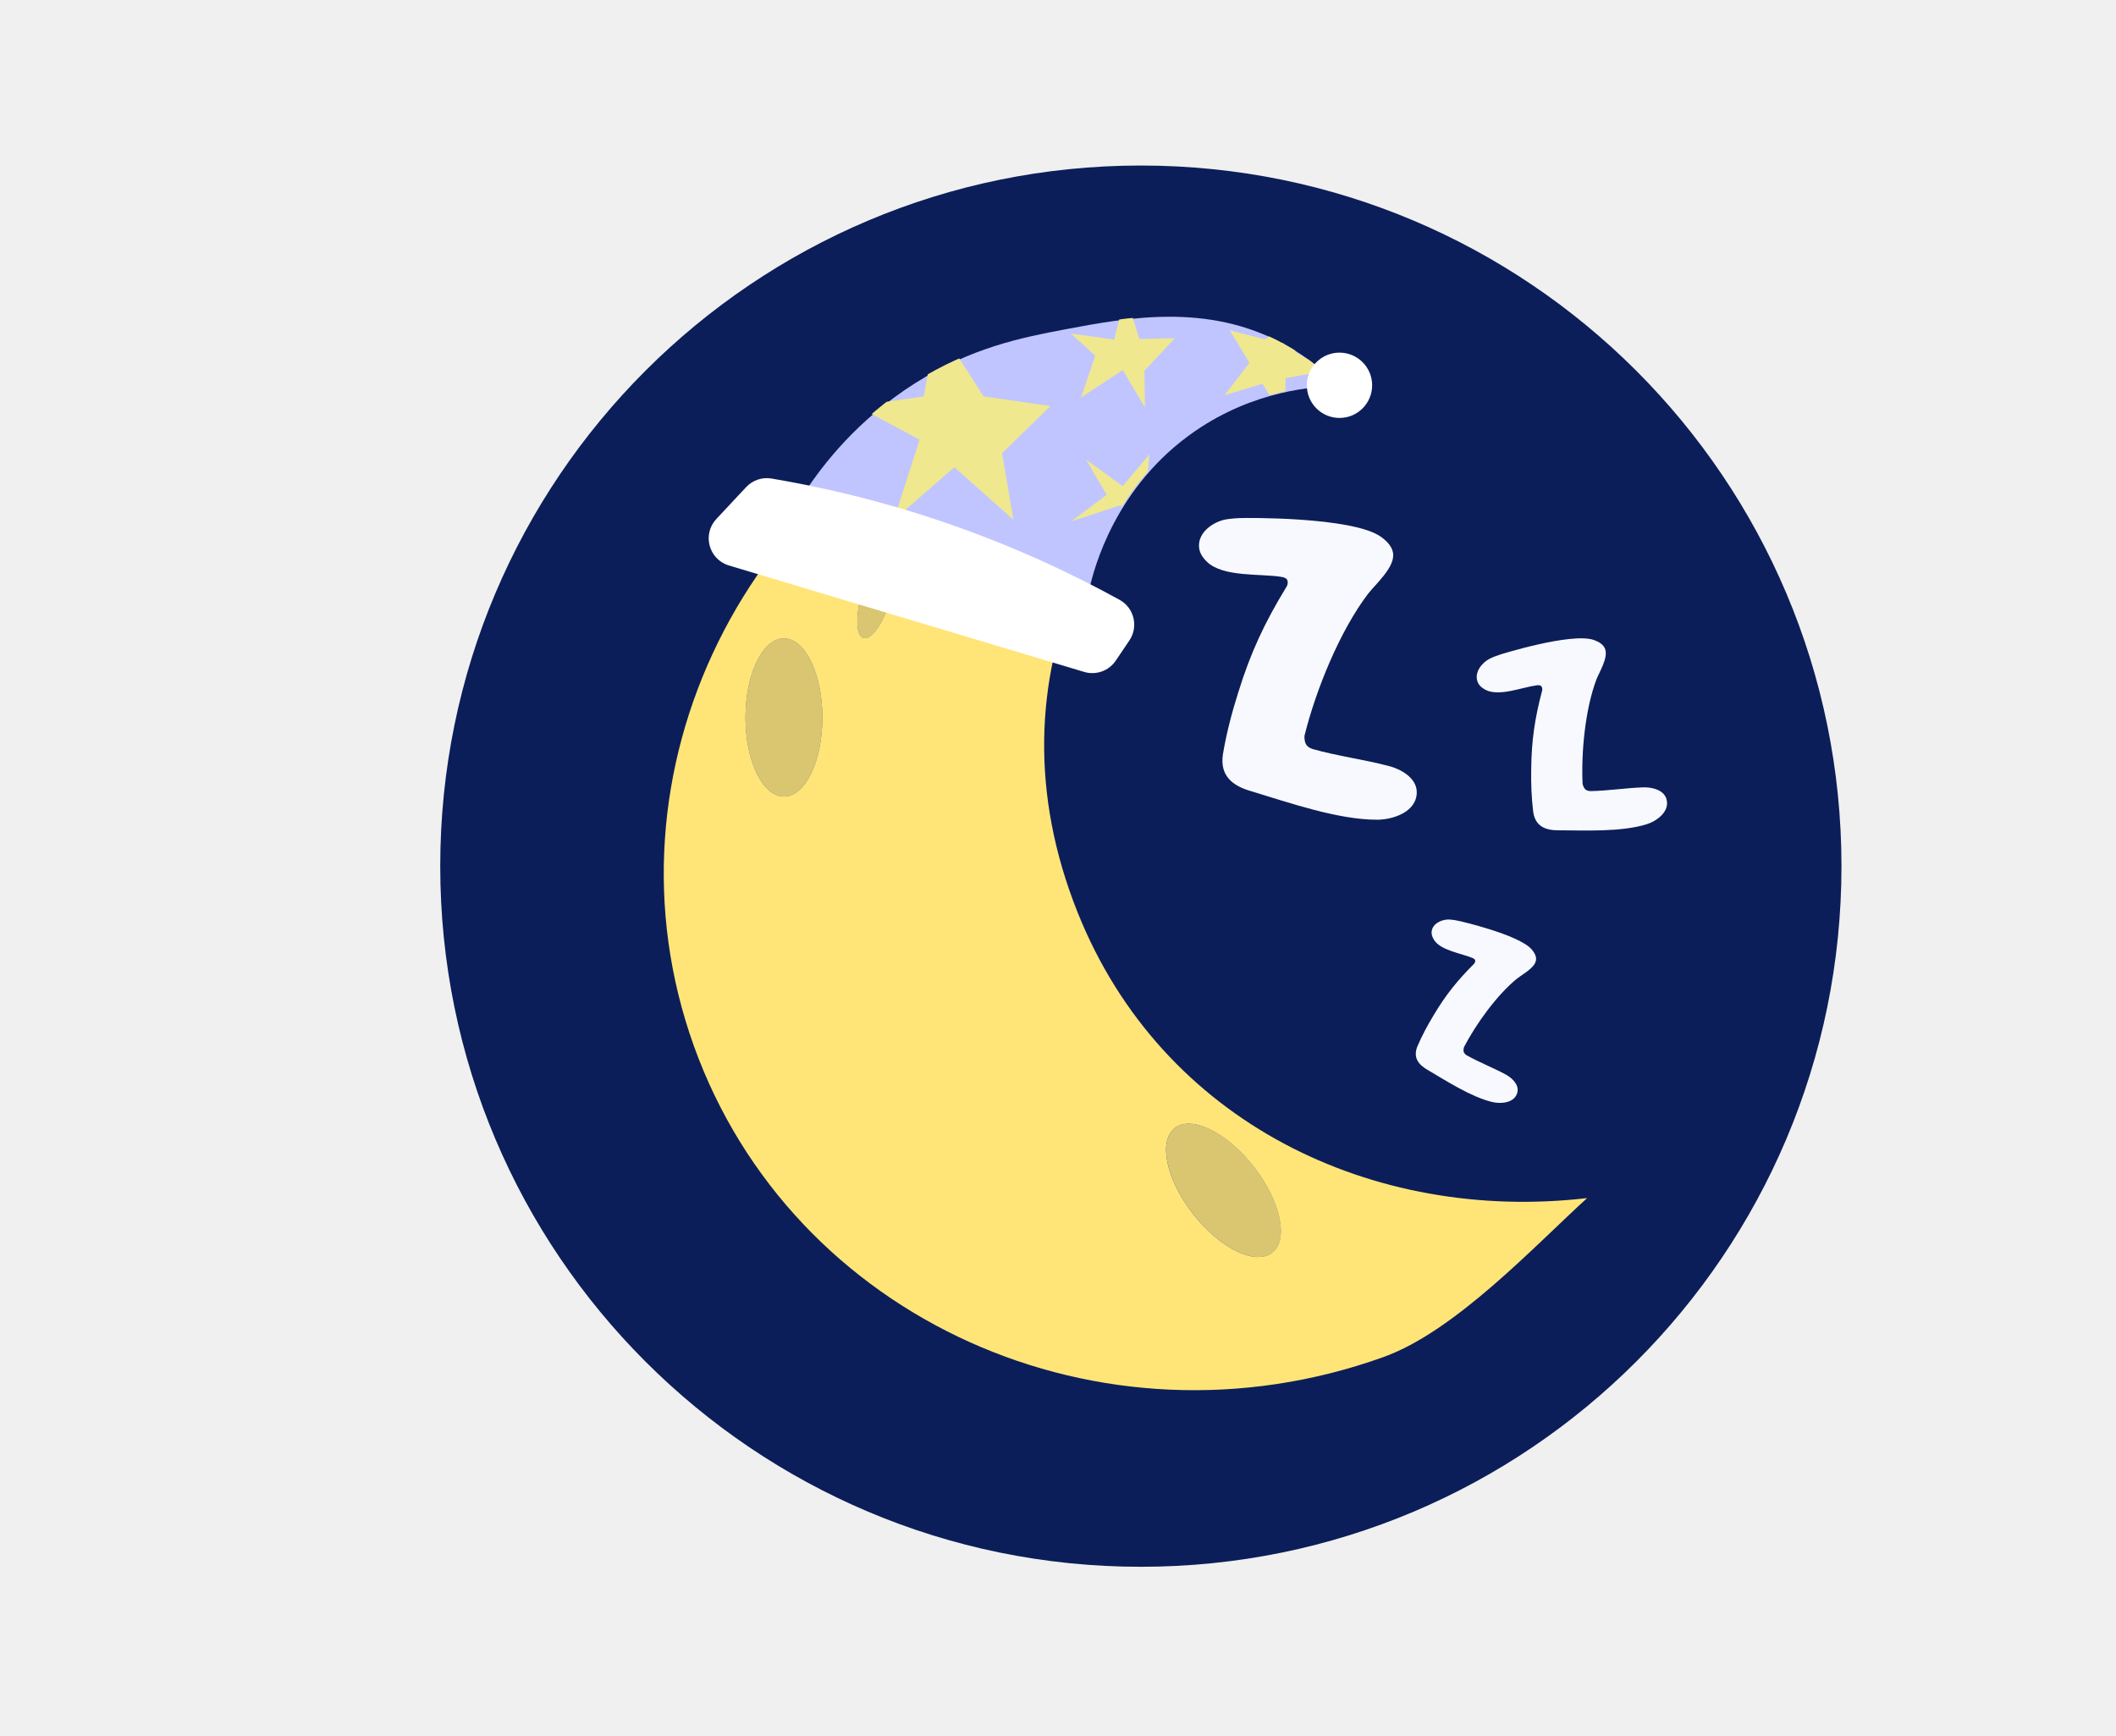
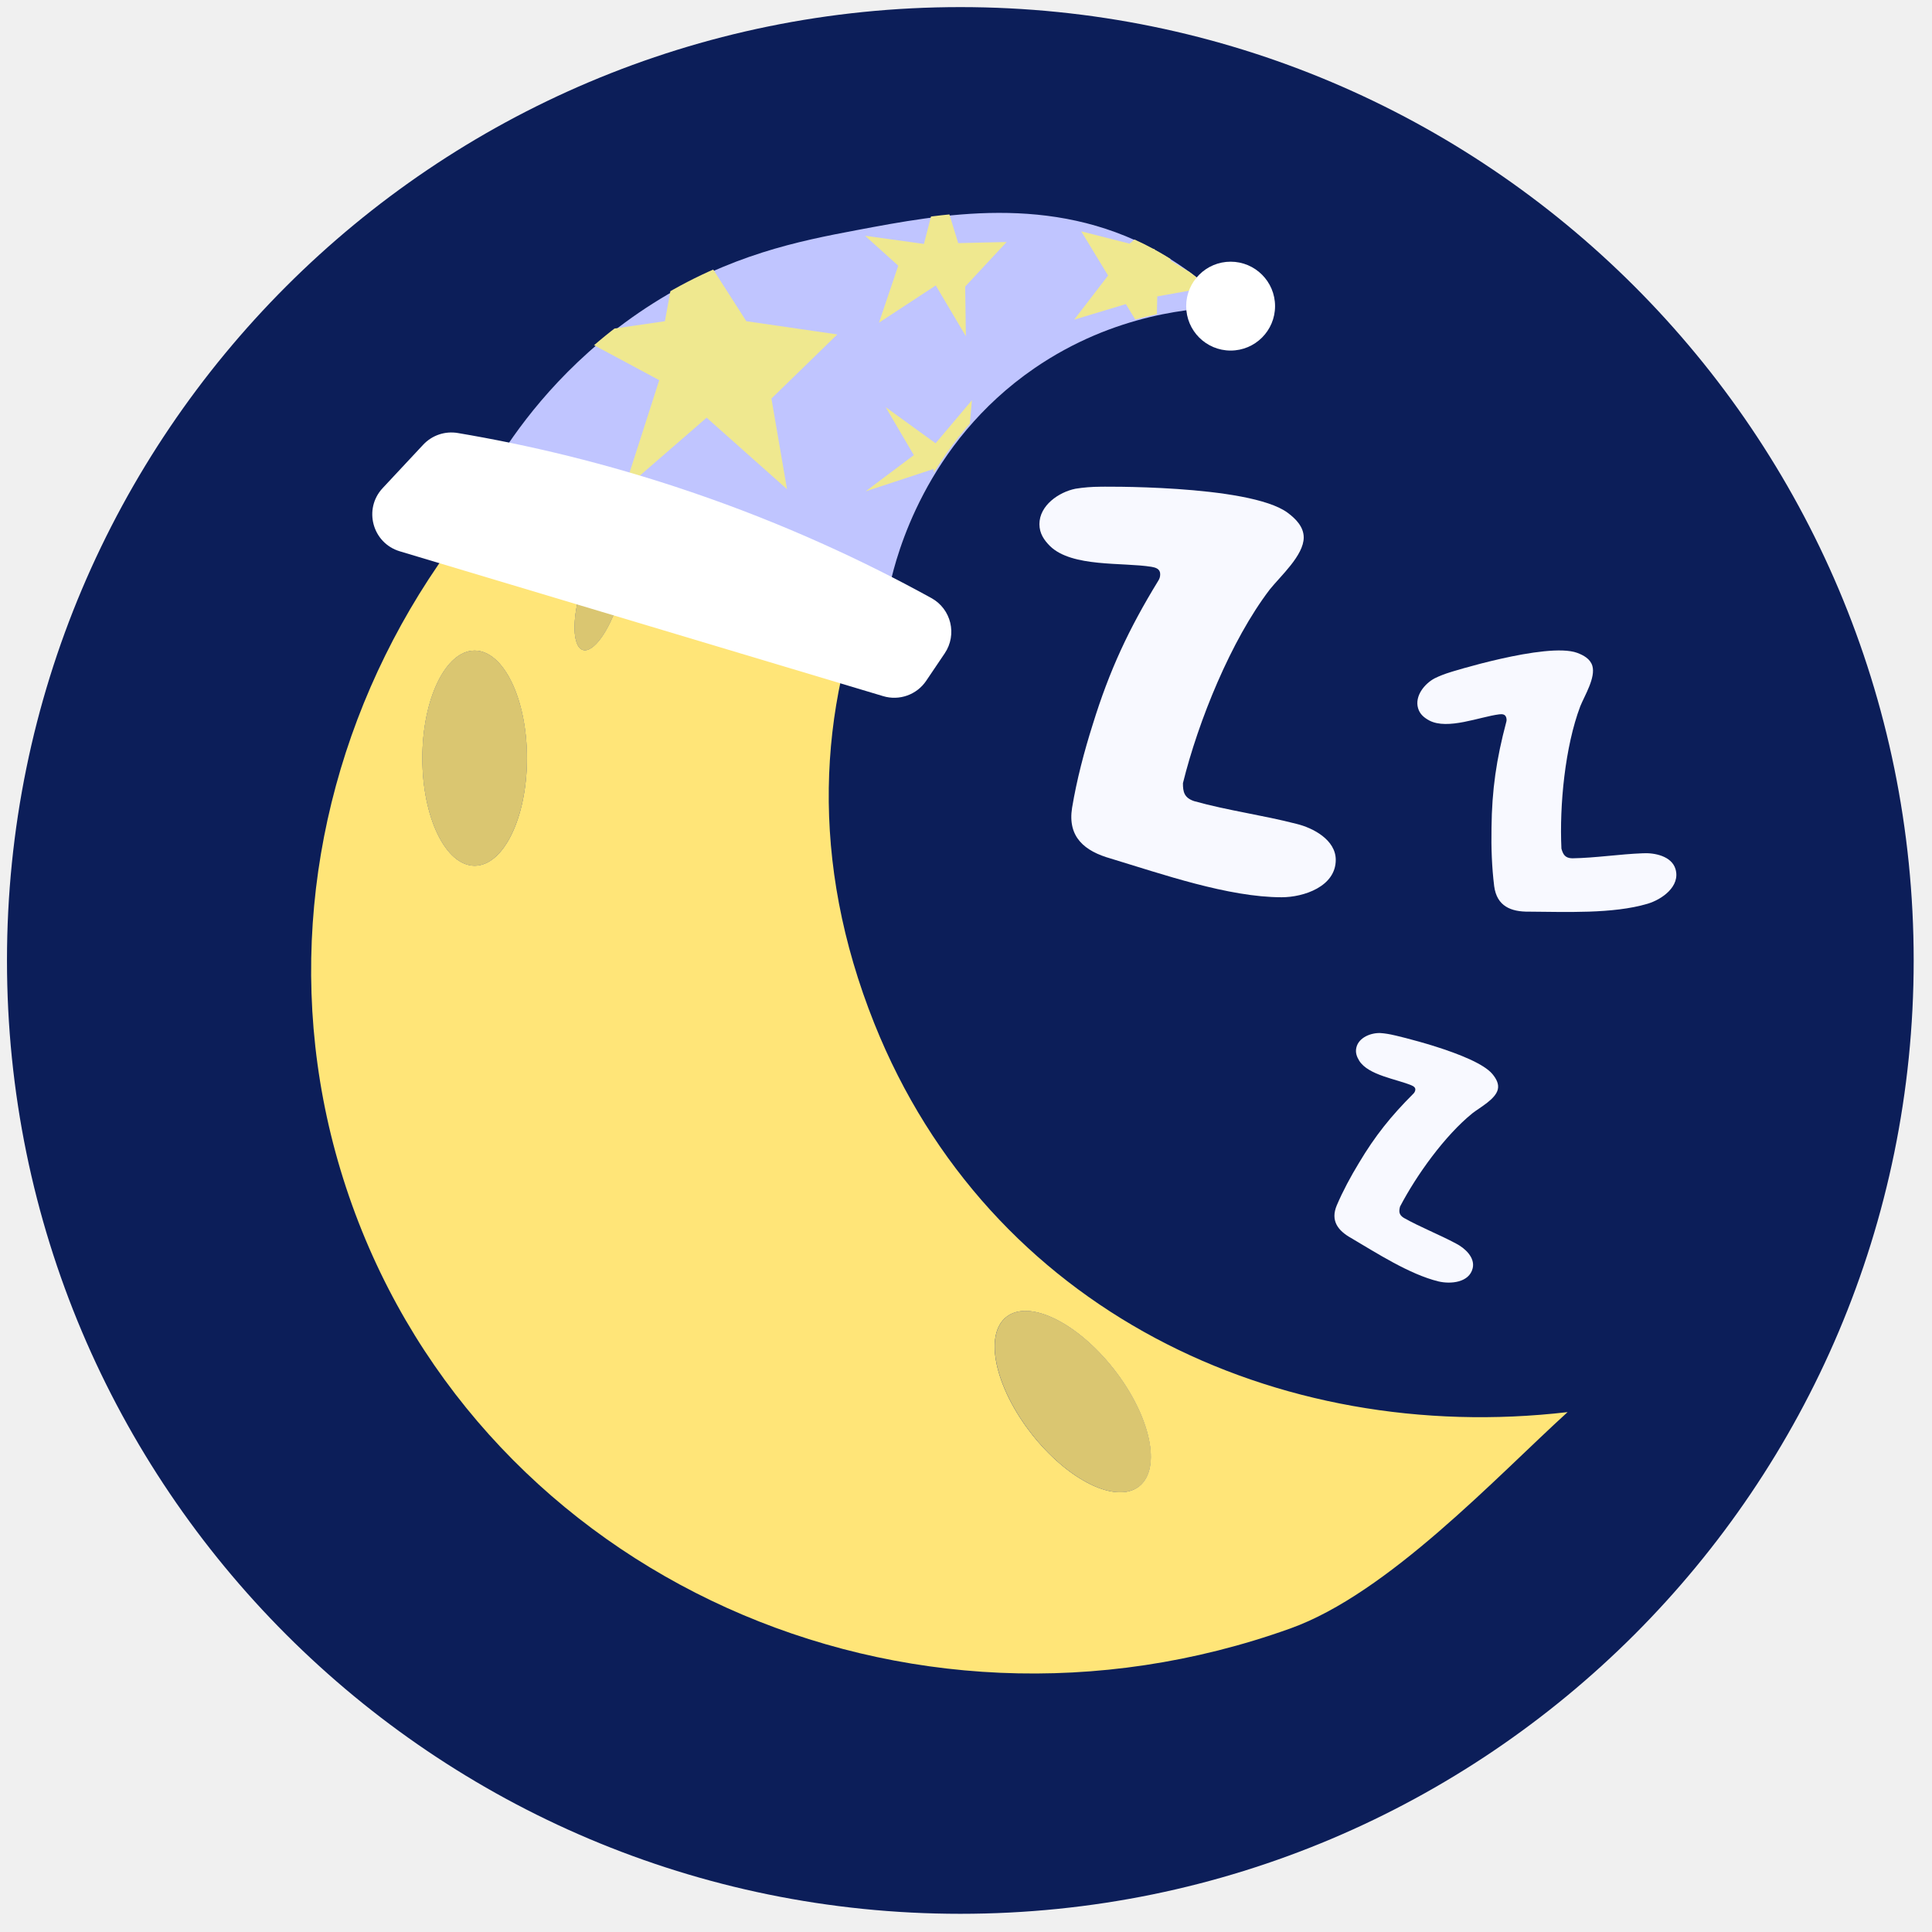
- <svg xmlns="http://www.w3.org/2000/svg" xmlns:xlink="http://www.w3.org/1999/xlink" version="1.1" id="Layer_1" x="0px" y="0px" viewBox="0 0 462 379" style="enable-background:new 0 0 462 379;" xml:space="preserve">
+ <svg xmlns="http://www.w3.org/2000/svg" xmlns:xlink="http://www.w3.org/1999/xlink" version="1.1" id="Layer_1" x="0px" y="0px" viewBox="95 35 310 310" style="enable-background:new 0 0 462 379;" xml:space="preserve">
  <style type="text/css">
	.st0{opacity:0.71;fill:#FFFFFF;}
	.st1{opacity:0.71;}
	.st2{fill:#FFFFFF;}
	.st3{fill:#0C1E59;}
	.st4{fill:#FFE578;}
	.st5{fill:#FFF8D9;}
	.st6{opacity:0.55;}
	.st7{fill:#BC9D1B;}
	.st8{fill:#C0C5FF;}
	.st9{clip-path:url(#SVGID_2_);fill:#EFE88F;}
	.st10{fill:#F8F9FF;}
	.st11{fill:#B71E16;}
	.st12{fill:#EAEADF;}
	.st13{fill:#343638;}
	.st14{fill:#F4D122;}
	.st15{fill:#6695F2;}
	.st16{fill:#E23D4A;}
	.st17{fill:#A8EF8E;}
	.st18{fill:#DDDDD4;}
</style>
-   <path class="st0" d="M-352.69,1188.69c-2.93-9.51-13.02-24.08-28.62-25.37c-17.59-1.45-29.67,15-30.57,16.26  c-0.89-1.26-12.98-17.71-30.57-16.26c-15.64,1.29-25.67,15.93-28.62,25.37c-7.29,23.33,15.6,56.87,58.54,81.62  C-368.92,1245.55-345.51,1212.01-352.69,1188.69z" />
-   <circle class="st0" cx="-144.08" cy="1200.04" r="15.93" />
-   <circle class="st0" cx="-25.16" cy="1200.04" r="15.93" />
-   <path class="st0" d="M-120.46,1229.91h71.69c1.9,21.4-15.22,39.83-35.85,39.83S-122.36,1251.32-120.46,1229.91z" />
-   <polygon class="st0" points="248.5,1142.4 294.08,1142.4 253.93,1191.24 300.6,1191.24 220.29,1288.91 244.16,1218.37   198.58,1217.29 " />
-   <g class="st1">
-     <path class="st2" d="M252.12,1100.93c59.71,0,108.11,48.4,108.11,108.11c0,59.71-48.4,108.11-108.11,108.11   s-108.11-48.4-108.11-108.11C144.01,1149.34,192.41,1100.93,252.12,1100.93 M252.12,1094.93c-30.48,0-59.13,11.87-80.68,33.42   s-33.42,50.21-33.42,80.68c0,30.48,11.87,59.13,33.42,80.68c21.55,21.55,50.21,33.42,80.68,33.42s59.13-11.87,80.68-33.42   c21.55-21.55,33.42-50.21,33.42-80.68c0-30.48-11.87-59.13-33.42-80.68S282.59,1094.93,252.12,1094.93L252.12,1094.93z" />
-   </g>
-   <g class="st1">
-     <path class="st2" d="M-84.83,1106.04c59.71,0,108.11,48.4,108.11,108.11s-48.4,108.11-108.11,108.11s-108.11-48.4-108.11-108.11   S-144.54,1106.04-84.83,1106.04 M-84.83,1100.04c-30.48,0-59.13,11.87-80.68,33.42c-21.55,21.55-33.42,50.21-33.42,80.68   s11.87,59.13,33.42,80.68s50.21,33.42,80.68,33.42s59.13-11.87,80.68-33.42s33.42-50.21,33.42-80.68s-11.87-59.13-33.42-80.68   C-25.7,1111.91-54.35,1100.04-84.83,1100.04L-84.83,1100.04z" />
-   </g>
-   <g class="st1">
-     <path class="st2" d="M-411.58,1101.49c59.71,0,108.11,48.4,108.11,108.11s-48.4,108.11-108.11,108.11   c-59.71,0-108.11-48.4-108.11-108.11S-471.28,1101.49-411.58,1101.49 M-411.58,1095.49c-30.48,0-59.13,11.87-80.68,33.42   c-21.55,21.55-33.42,50.21-33.42,80.68s11.87,59.13,33.42,80.68s50.21,33.42,80.68,33.42c30.48,0,59.13-11.87,80.68-33.42   s33.42-50.21,33.42-80.68s-11.87-59.13-33.42-80.68C-352.44,1107.35-381.1,1095.49-411.58,1095.49L-411.58,1095.49z" />
-   </g>
  <g>
    <circle class="st3" cx="249.09" cy="189.11" r="152.97" />
    <g>
      <g>
        <path class="st4" d="M235.3,199.25c-20.91-52.28,5.7-98.18,45.01-124.28c-15.55-0.77-40.14-0.44-55.81,5.19     c-61.74,22.15-94.43,88.5-73.01,148.18s88.83,90.1,150.57,67.95c15.67-5.62,32.95-24.23,44.47-34.71     C299.91,267.02,253.67,245.17,235.3,199.25z M171.16,173.91c-4.64,0-8.39-7.73-8.39-17.26c0-9.53,3.76-17.26,8.39-17.26     s8.39,7.73,8.39,17.26C179.56,166.18,175.8,173.91,171.16,173.91z M194.3,131.29c-1.52,4.93-4.1,8.51-5.77,8     c-1.67-0.51-1.8-4.93-0.28-9.86c1.52-4.93,4.1-8.51,5.77-8S195.82,126.36,194.3,131.29z M277.77,273.49     c-3.65,2.86-11.37-0.91-17.25-8.42c-5.88-7.51-7.68-15.91-4.03-18.77c3.65-2.86,11.37,0.91,17.25,8.42     C279.61,262.23,281.42,270.63,277.77,273.49z" />
      </g>
      <g>
        <ellipse class="st5" cx="171.16" cy="156.65" rx="8.39" ry="17.26" />
      </g>
      <g class="st6">
        <ellipse class="st7" cx="171.16" cy="156.65" rx="8.39" ry="17.26" />
      </g>
      <g>
        <ellipse transform="matrix(0.7875 -0.6164 0.6164 0.7875 -103.4164 219.8818)" class="st5" cx="267.13" cy="259.9" rx="8.39" ry="17.26" />
      </g>
      <g class="st6">
        <ellipse transform="matrix(0.7875 -0.6164 0.6164 0.7875 -103.4164 219.8818)" class="st7" cx="267.13" cy="259.9" rx="8.39" ry="17.26" />
      </g>
      <g>
        <ellipse transform="matrix(0.2941 -0.9558 0.9558 0.2941 10.4267 274.8398)" class="st5" cx="191.27" cy="130.36" rx="9.34" ry="3.17" />
      </g>
      <g class="st6">
        <ellipse transform="matrix(0.2941 -0.9558 0.9558 0.2941 10.4267 274.8398)" class="st7" cx="191.27" cy="130.36" rx="9.34" ry="3.17" />
      </g>
    </g>
    <path class="st8" d="M175.76,107.4c3.96-6.03,11.5-15.8,24.07-23.75c12.29-7.77,23.3-9.96,32.62-11.72   c13.69-2.58,31.16-5.87,47.82,3.17c5.61,3.04,9.58,6.65,12.04,9.18c-5.33,0.06-18.43,0.94-31.35,9.82   c-17.52,12.04-22.13,30.13-23.12,34.53L175.76,107.4z" />
    <g>
      <defs>
        <path id="SVGID_1_" d="M175.56,107.24c3.96-6.03,11.5-15.8,24.07-23.75c12.29-7.77,23.3-9.96,32.62-11.72     c13.69-2.58,31.16-5.87,47.82,3.17c5.61,3.04,9.58,6.65,12.04,9.18c-5.33,0.06-18.43,0.94-31.35,9.82     c-17.52,12.04-22.13,30.13-23.12,34.53L175.56,107.24z" />
      </defs>
      <clipPath id="SVGID_2_">
        <use xlink:href="#SVGID_1_" style="overflow:visible;" />
      </clipPath>
      <polygon class="st9" points="204.58,70.66 214.75,86.54 229.35,88.66 218.78,98.95 221.28,113.49 208.38,102.02 195.16,113.49     200.78,96 187.09,88.66 201.69,86.54   " />
      <polygon class="st9" points="249.98,88.95 245.15,80.8 236.04,86.77 239.13,77.63 233.8,72.83 243.25,74.14 245.78,64.33     248.75,74.01 256.52,73.83 249.87,80.98   " />
      <polygon class="st9" points="245.75,121.07 244.8,110.25 233.89,113.84 241.63,108.03 237.11,100.33 245.12,106.13 250.95,99.22     250.25,107.03 256.29,112.04 247.33,110.25   " />
      <polygon class="st9" points="289.72,80.94 280.69,82.56 280.48,91.74 275.65,83.79 267.36,86.29 272.8,79.21 268.49,72.12     276.26,74.1 282.3,68.82 282.82,76.83   " />
    </g>
    <circle class="st2" cx="292.46" cy="84.12" r="7.13" />
    <path class="st2" d="M159.15,123.46l77.56,23.24c2.59,0.78,5.39-0.22,6.9-2.46l2.97-4.4c2.04-3.02,1.05-7.13-2.14-8.88   c-10.62-5.85-23.51-11.9-38.56-17.02c-13.71-4.67-26.39-7.6-37.42-9.46c-2.05-0.35-4.14,0.36-5.56,1.88l-6.5,6.96   C153.27,116.67,154.75,122.14,159.15,123.46z" />
    <g>
      <path class="st10" d="M286.62,163.55c5.36,1.5,11.03,2.25,16.39,3.64c2.68,0.64,6.32,2.57,6.32,5.78c0,4.28-5.14,6-8.68,6    c-8.57,0-19.28-3.75-27.42-6.21c-4.18-1.18-6.96-3.43-6.21-8.14c0.75-4.5,1.93-9,3.32-13.39c2.68-8.68,5.78-15.32,10.5-23.03    c0.21-0.32,0.32-0.64,0.32-1.07c0-0.86-0.75-1.07-1.39-1.18c-4.61-0.75-12.75,0.11-16.28-3.32c-0.96-0.96-1.71-2.03-1.71-3.53    c0-3,3.11-5.14,5.78-5.68c1.29-0.21,2.68-0.32,3.96-0.32c-0.96,0,23.89-0.43,30.1,4.18c1.29,0.96,2.57,2.25,2.57,3.96    c0,2.89-3.75,6.21-5.46,8.36c-6.21,8.14-11.46,21.1-13.92,31.06C284.8,162.05,285.01,163.02,286.62,163.55z" />
    </g>
    <g>
      <path class="st10" d="M347.27,172.72c3.77-0.06,7.6-0.67,11.35-0.81c1.86-0.1,4.6,0.45,5.22,2.53c0.83,2.78-2.18,4.89-4.47,5.57    c-5.56,1.66-13.24,1.3-19.01,1.27c-2.94,0.04-5.18-0.88-5.61-4.08c-0.38-3.07-0.49-6.22-0.43-9.34    c0.06-6.15,0.79-11.06,2.36-16.98c0.08-0.25,0.08-0.48,0-0.76c-0.17-0.56-0.69-0.55-1.13-0.5c-3.14,0.4-8.26,2.54-11.21,0.99    c-0.81-0.44-1.51-0.99-1.8-1.96c-0.58-1.95,1.02-3.94,2.66-4.81c0.79-0.39,1.68-0.73,2.51-0.98c-0.63,0.19,15.43-4.9,20.35-3.11    c1.02,0.38,2.1,0.96,2.44,2.08c0.56,1.88-1.23,4.76-1.93,6.48c-2.46,6.49-3.36,15.92-3.03,22.86    C345.8,172.1,346.13,172.69,347.27,172.72z" />
    </g>
    <g>
      <path class="st10" d="M320.24,230.41c2.7,1.52,5.68,2.67,8.4,4.13c1.37,0.7,3.08,2.22,2.66,3.96c-0.56,2.32-3.57,2.57-5.49,2.11    c-4.64-1.13-9.95-4.57-14.03-6.97c-2.11-1.19-3.32-2.77-2.29-5.23c1-2.34,2.23-4.62,3.56-6.81c2.59-4.35,5.15-7.53,8.71-11.09    c0.16-0.15,0.26-0.31,0.32-0.54c0.11-0.46-0.27-0.68-0.6-0.82c-2.4-1.01-6.92-1.62-8.38-3.94c-0.4-0.65-0.66-1.33-0.46-2.14    c0.39-1.62,2.36-2.38,3.88-2.31c0.72,0.05,1.49,0.18,2.19,0.35c-0.52-0.13,12.99,2.91,15.75,6.22c0.57,0.69,1.1,1.56,0.87,2.48    c-0.38,1.57-2.85,2.87-4.06,3.81c-4.44,3.59-8.98,9.92-11.63,14.99C319.45,229.36,319.44,229.91,320.24,230.41z" />
    </g>
  </g>
-   <g>
-     <circle class="st3" cx="402.13" cy="746.11" r="152.97" />
-     <g>
-       <path class="st2" d="M333.23,711.51l0.18,94.71c0.04,21.3,17.32,38.55,38.63,38.55h65.6c21.33,0,38.63-17.29,38.63-38.63v-94.49    l-71.39-45.62L333.23,711.51z" />
-     </g>
-     <path class="st11" d="M501.07,709.2l-82.66-58.51c-6.2-4.39-14.44-4.61-20.87-0.56l-35.07,22.1v-18.01   c0-10.38-8.41-18.79-18.79-18.79c-10.38,0-18.79,8.41-18.79,18.79v41.69l-20.21,12.74c-8.78,5.53-11.41,17.13-5.88,25.91   c3.57,5.67,9.67,8.77,15.91,8.77c3.42,0,6.89-0.93,10-2.89l82.24-51.81l72.41,51.25c8.47,5.99,20.19,3.99,26.19-4.48   C511.55,726.92,509.54,715.19,501.07,709.2z" />
-     <path class="st11" d="M374.24,844.77l-0.12-51.87c-0.03-14.02,11.33-25.41,25.35-25.41h16.71c14,0,25.35,11.35,25.35,25.35v51.37   L374.24,844.77z" />
-     <g>
-       <path class="st2" d="M465.18,849.82c-5.2,0-10.11-2.01-13.81-5.67c-3.73-3.69-5.81-8.61-5.84-13.86    c-0.02-4.11,1.21-8.04,3.52-11.34h-23.68c-11.73,0-21.27-9.54-21.27-21.27c0-11.73,9.54-21.27,21.27-21.27h24.29    c-2.67-3.44-4.12-7.66-4.12-12.04c0-5.59,2.39-10.93,6.56-14.66c3.61-3.22,8.25-4.99,13.09-4.99c5.59,0,10.93,2.39,14.66,6.56    l30.88,34.57c6.9,7.72,6.6,19.54-0.68,26.9l-30.87,31.24C475.43,847.75,470.47,849.82,465.18,849.82z" />
-       <path class="st3" d="M470.95,835.88l30.88-31.24c3.02-3.05,3.14-7.92,0.28-11.12l-30.88-34.57c-2.99-3.35-8.13-3.64-11.47-0.65    c-1.8,1.6-2.71,3.83-2.71,6.06c0,1.93,0.68,3.86,2.07,5.41l16.21,18.15h-49.96c-5.38,0-9.75,4.37-9.75,9.75    c0,5.38,4.37,9.75,9.75,9.75h50.87l-16.84,17.04c-3.15,3.19-3.12,8.34,0.07,11.49C462.66,839.1,467.8,839.07,470.95,835.88z" />
-     </g>
-   </g>
-   <g>
-     <circle class="st3" cx="1037.11" cy="750.11" r="152.97" />
-     <g>
-       <g>
-         <path class="st12" d="M1138.47,688.8c-17.56-12.77-44.96-10.85-66.94,5.74h-22.95h-22.95h-22.95     c-21.98-16.59-49.37-18.51-66.94-5.74c-17.82,12.95-18.86,36.19-19.13,42.08c-1.42,31.53,21.3,52.31,24.86,55.46     c2.05,5.68,5.55,13.94,11.48,22.95c7.49,11.39,13.35,20.29,21.04,21.04c10.14,0.98,22.08-12.39,28.69-32.51h22.95h22.95h22.95     c6.61,20.13,18.55,33.5,28.69,32.51c7.69-0.74,13.54-9.65,21.04-21.04c5.93-9.01,9.43-17.27,11.48-22.95     c3.56-3.15,26.28-23.93,24.86-55.46C1157.33,724.99,1156.29,701.76,1138.47,688.8z" />
-       </g>
-       <circle class="st13" cx="980.25" cy="769.15" r="20.95" />
-       <circle class="st13" cx="1090.55" cy="771.28" r="20.95" />
-       <path class="st13" d="M985.96,715.97h-4.84c-2.51,0-4.55-2.04-4.55-4.55v-4.84c0-2.51-2.04-4.55-4.55-4.55h-1.35    c-2.51,0-4.55,2.04-4.55,4.55v4.84c0,2.51-2.04,4.55-4.55,4.55h-4.55c-2.51,0-4.55,2.04-4.55,4.55v1.35    c0,2.51,2.04,4.55,4.55,4.55h4.55c2.51,0,4.55,2.04,4.55,4.55v4.55c0,2.51,2.04,4.55,4.55,4.55h1.35c2.51,0,4.55-2.04,4.55-4.55    v-4.55c0-2.51,2.04-4.55,4.55-4.55h4.84c2.51,0,4.55-2.04,4.55-4.55v-1.35C990.51,718.01,988.47,715.97,985.96,715.97z" />
-       <circle class="st14" cx="1113.42" cy="711.22" r="6.63" />
-       <circle class="st15" cx="1098.88" cy="724.47" r="6.63" />
-       <circle class="st16" cx="1127.52" cy="724.47" r="6.63" />
-       <circle class="st17" cx="1113.42" cy="739.86" r="6.63" />
-       <g>
-         <path class="st18" d="M1005.03,710.79h65.14c-0.95,3.48-1.85,8.11-1.94,13.61c-0.11,6.41,0.91,11.75,1.94,15.56     c-21.71,0-43.43,0-65.14,0c1.28-3.07,3.1-8.55,2.92-15.56C1007.79,718.41,1006.24,713.69,1005.03,710.79z" />
-       </g>
-     </g>
-   </g>
</svg>
